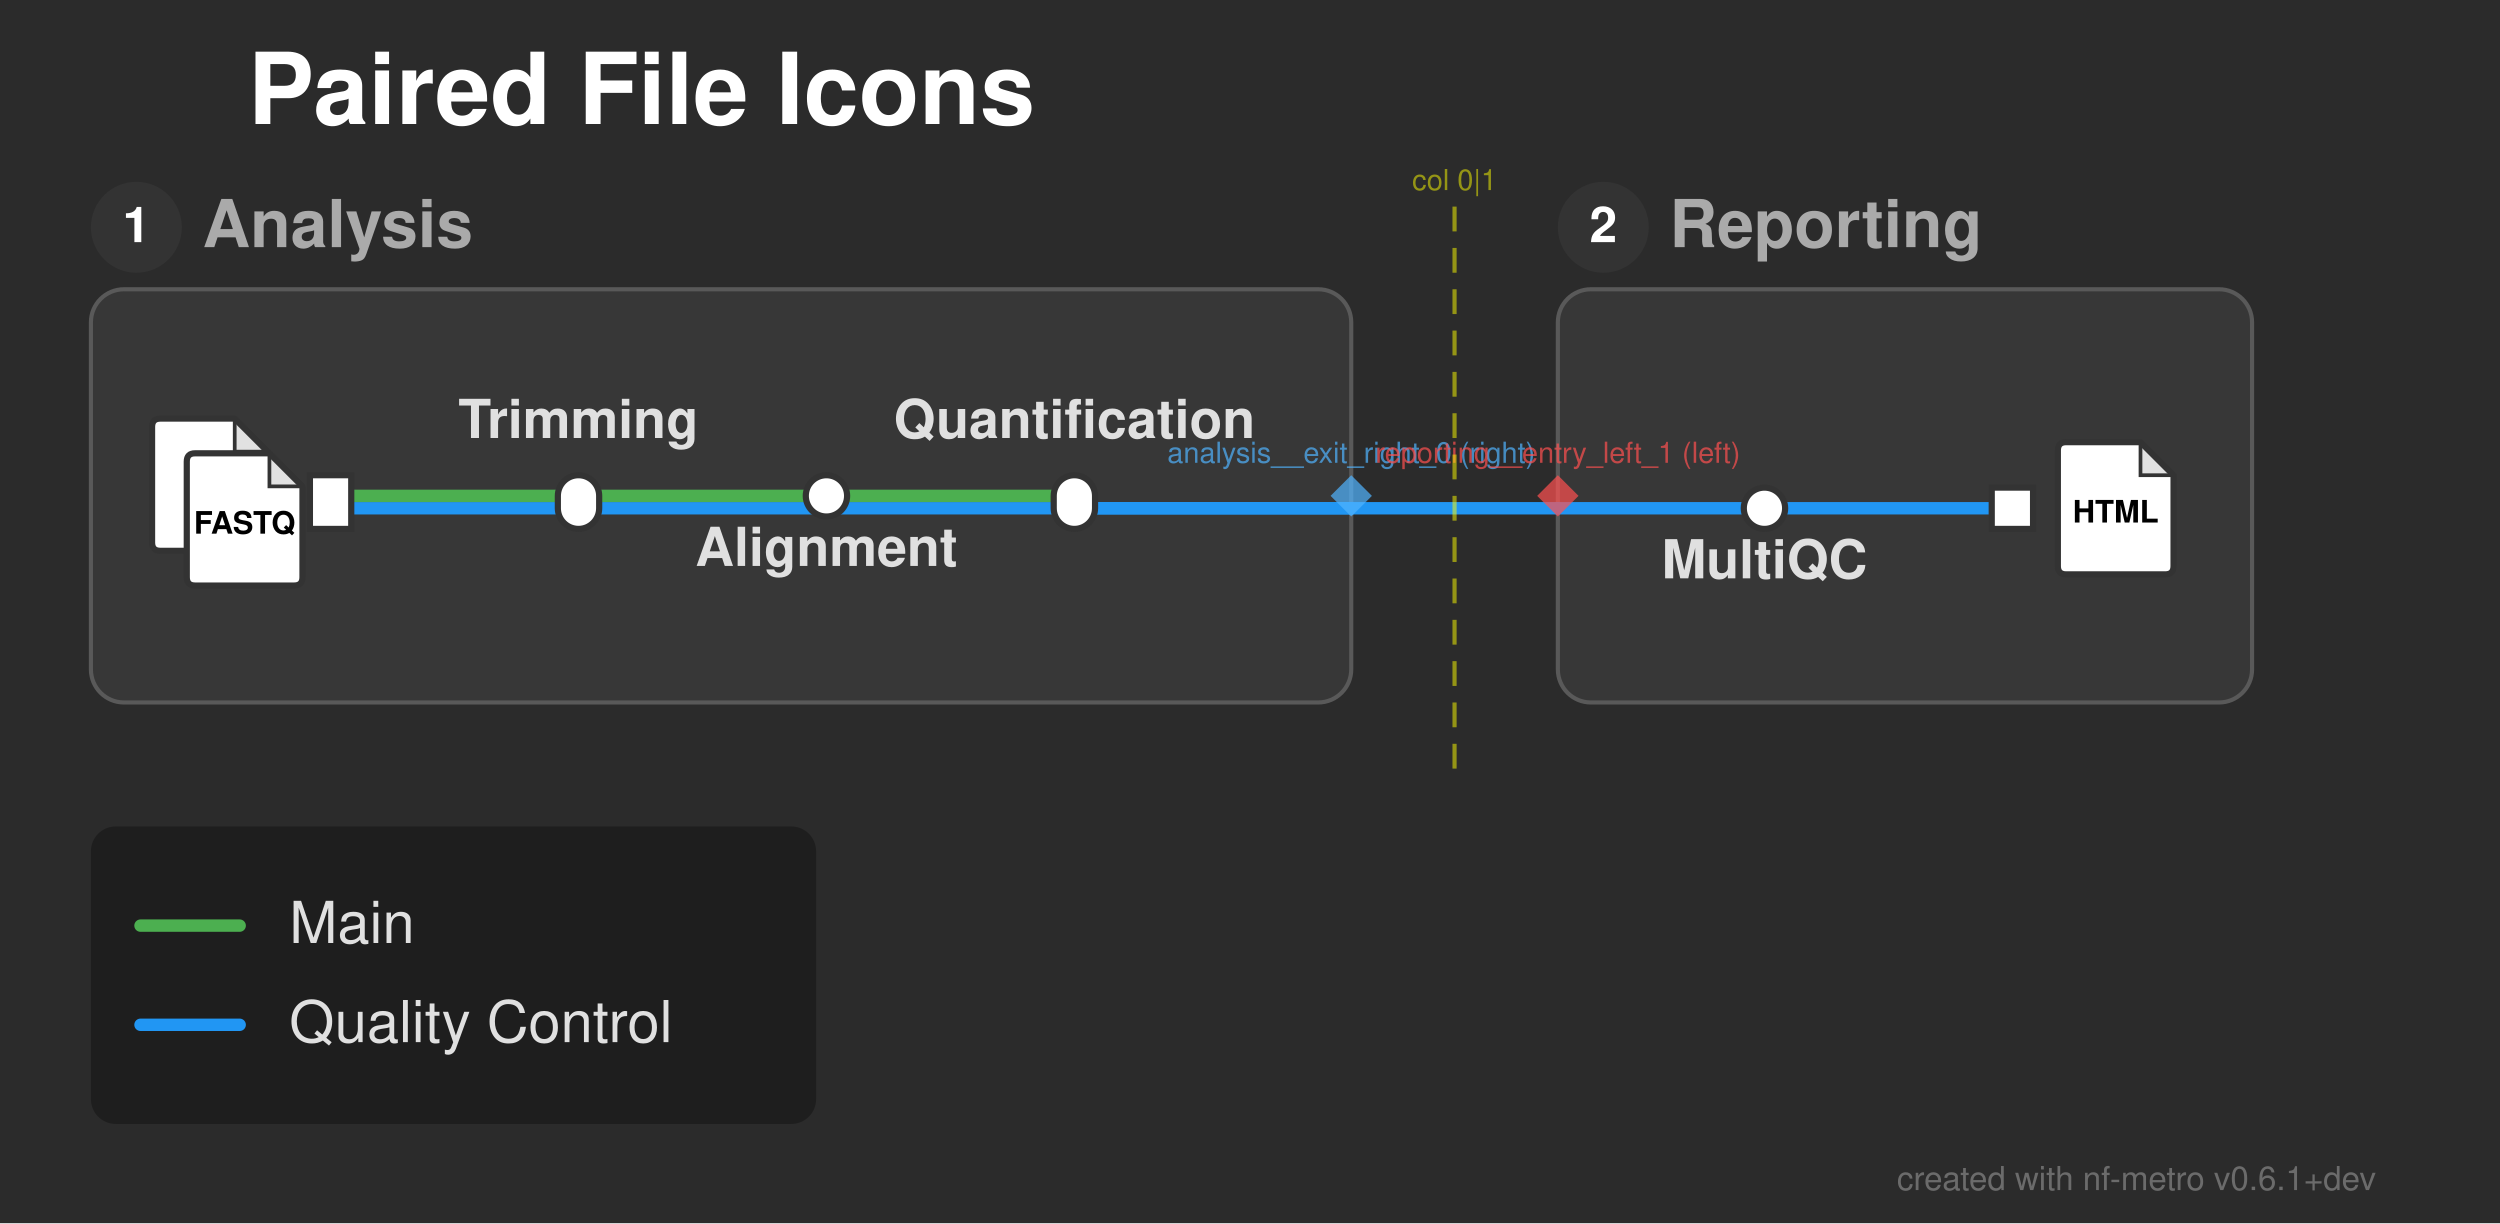
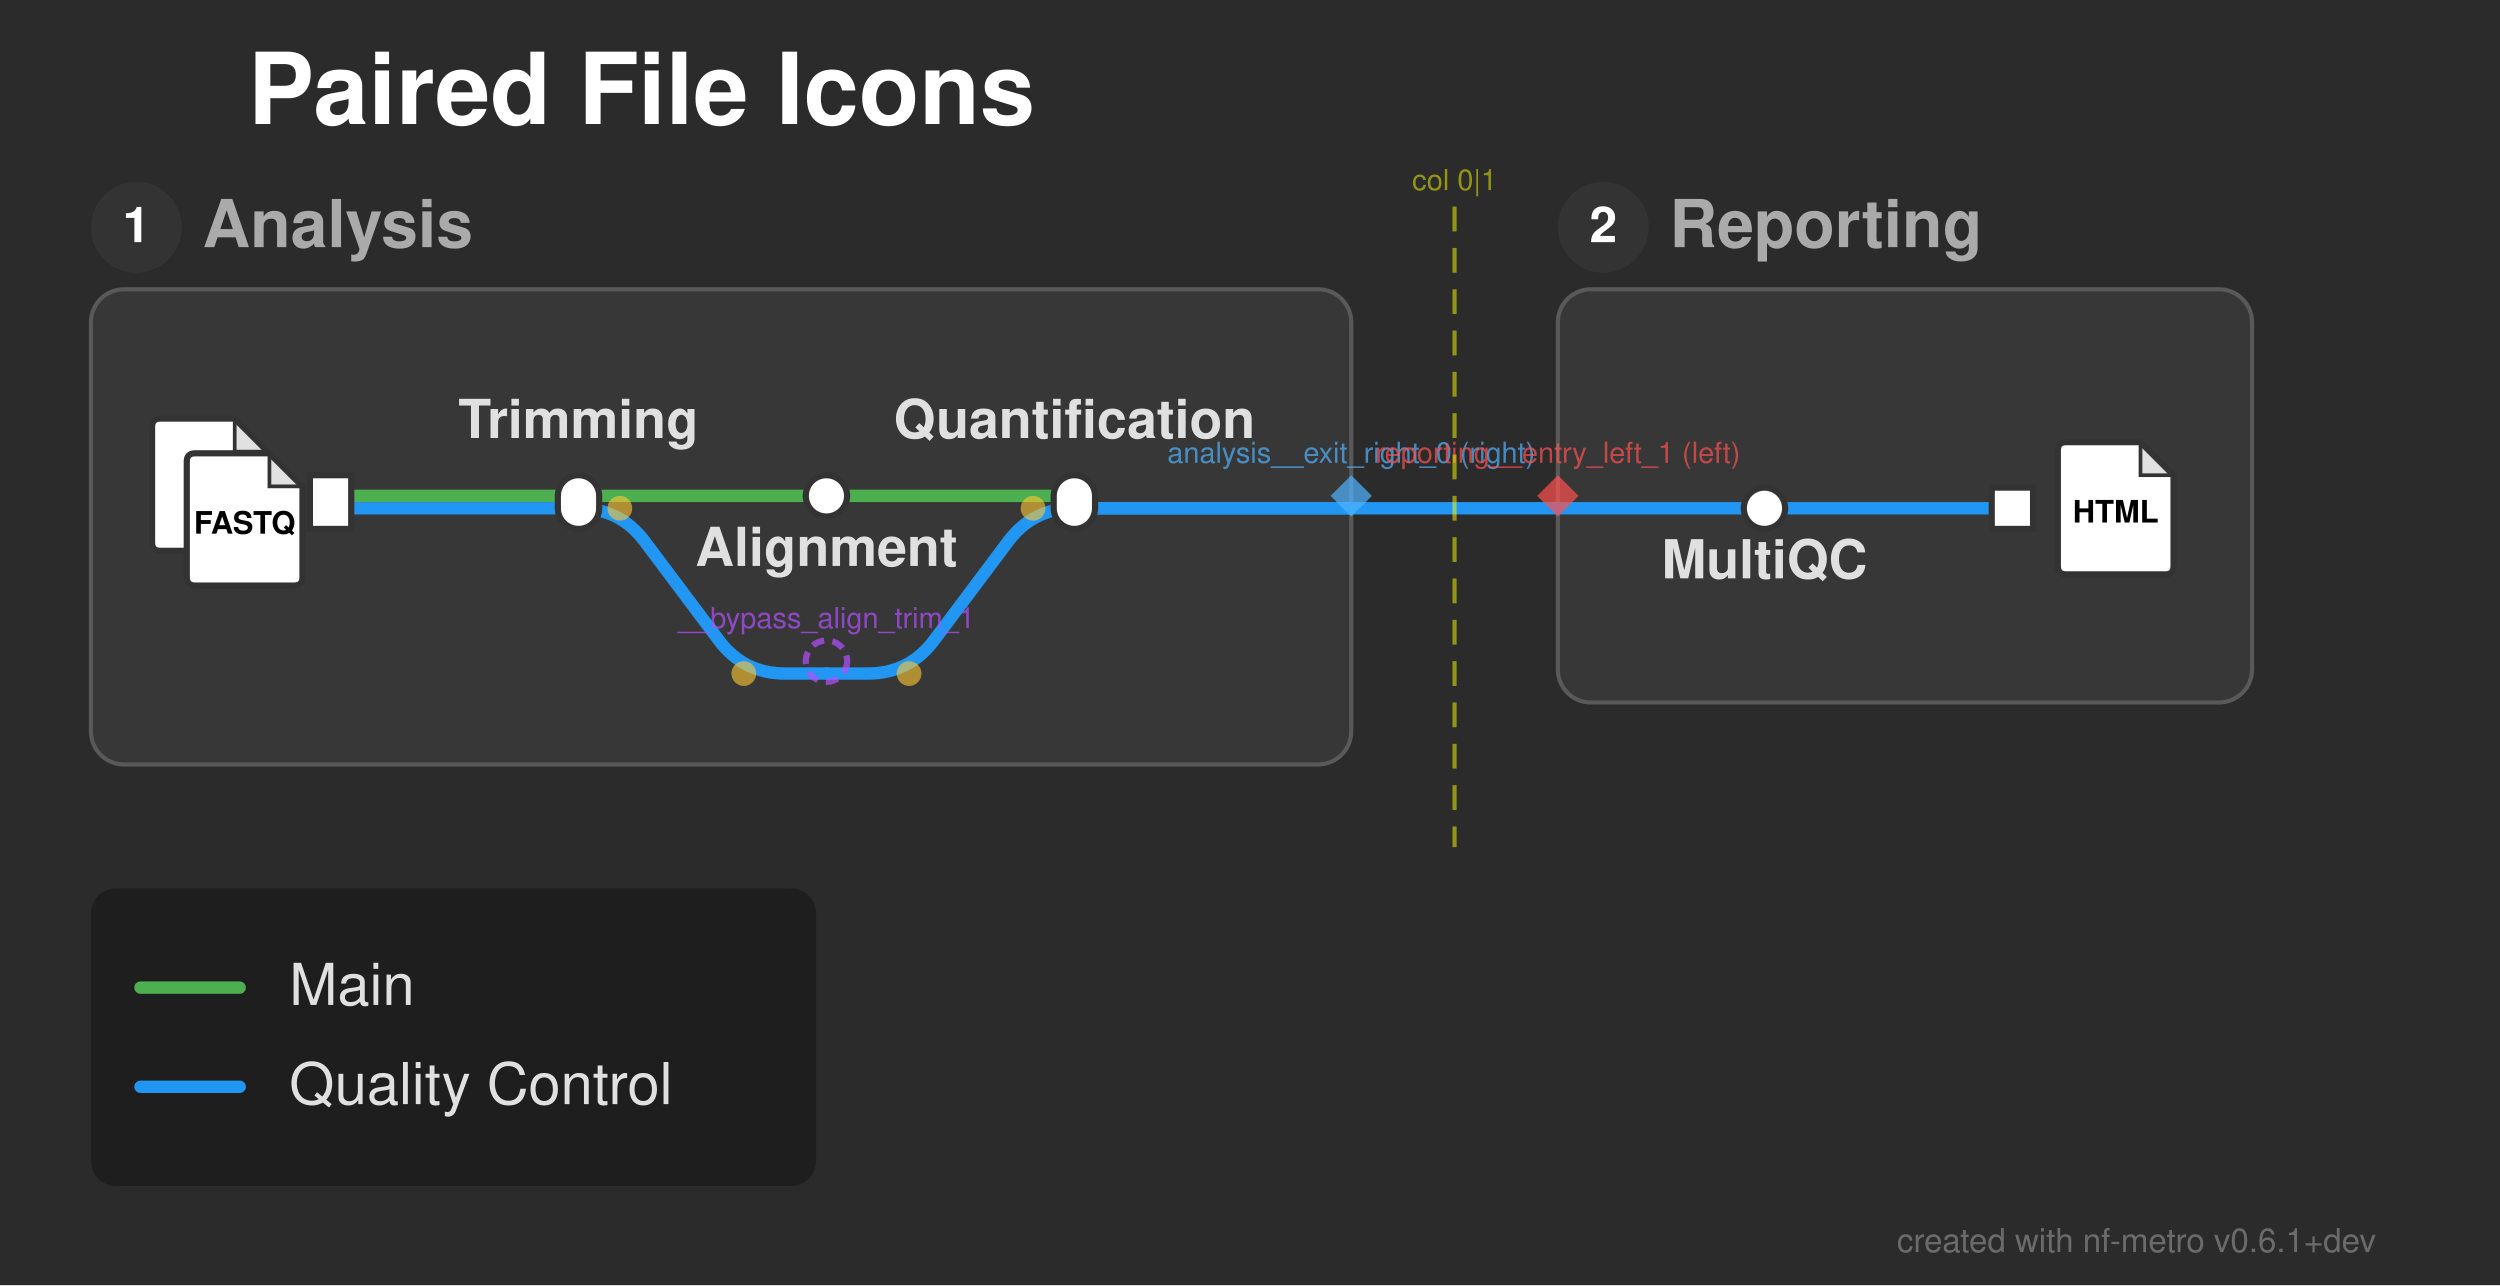
- <svg xmlns="http://www.w3.org/2000/svg" width="605" height="296" viewBox="0 0 605 296">
+ <svg xmlns="http://www.w3.org/2000/svg" width="605" height="311" viewBox="0 0 605 311">
  <defs>
</defs>
-   <rect x="0" y="0" width="605" height="296" fill="#2b2b2b" />
+   <rect x="0" y="0" width="605" height="311" fill="#2b2b2b" />
  <text x="60.0" y="30.0" font-size="24.0" fill="#ffffff" font-family="'Helvetica Neue', Helvetica, Arial, sans-serif" font-weight="bold" class="nf-metro-title">Paired File Icons</text>
-   <rect x="22.0" y="70.0" width="305.0" height="100.0" rx="8" ry="8" fill="#373737" stroke="#595959" stroke-width="1.0" />
+   <rect x="22.0" y="70.0" width="305.0" height="115.0" rx="8" ry="8" fill="#373737" stroke="#595959" stroke-width="1.0" />
  <circle cx="33.0" cy="55.0" r="11" fill="#333333" class="nf-metro-section-num-circle" />
  <text x="33.0" y="55.0" font-size="12" fill="#ffffff" font-family="'Helvetica Neue', Helvetica, Arial, sans-serif" font-weight="bold" text-anchor="middle" dy="0.3em">1</text>
  <text x="49.0" y="55.0" font-size="16.0" fill="#aaaaaa" font-family="'Helvetica Neue', Helvetica, Arial, sans-serif" font-weight="bold" dy="0.3em" class="nf-metro-section-label">Analysis</text>
  <rect x="377.0" y="70.0" width="168.0" height="100.0" rx="8" ry="8" fill="#373737" stroke="#595959" stroke-width="1.0" />
  <circle cx="388.0" cy="55.0" r="11" fill="#333333" class="nf-metro-section-num-circle" />
  <text x="388.0" y="55.0" font-size="12" fill="#ffffff" font-family="'Helvetica Neue', Helvetica, Arial, sans-serif" font-weight="bold" text-anchor="middle" dy="0.3em">2</text>
  <text x="404.0" y="55.0" font-size="16.0" fill="#aaaaaa" font-family="'Helvetica Neue', Helvetica, Arial, sans-serif" font-weight="bold" dy="0.3em" class="nf-metro-section-label">Reporting</text>
  <path d="M80.0,123.0 L140.0,123.0" stroke="#2196F3" stroke-width="3.0" stroke-linecap="round" class="metro-line-qc" />
  <path d="M427.0,123.0 L487.0,123.0" stroke="#2196F3" stroke-width="3.0" stroke-linecap="round" class="metro-line-qc" />
-   <path d="M140.0,123.0 L327.0,123.0" stroke="#2196F3" stroke-width="3.0" stroke-linecap="round" class="metro-line-qc" />
  <path d="M377.0,123.0 L427.0,123.0" stroke="#2196F3" stroke-width="3.0" stroke-linecap="round" class="metro-line-qc" />
  <path d="M260.0,123.0 L327.0,123.0" stroke="#2196F3" stroke-width="3.0" stroke-linecap="round" class="metro-line-qc" />
  <path d="M327.0,123.0 L377.0,123.0" stroke="#2196F3" stroke-width="3.0" stroke-linecap="round" class="metro-line-qc" />
+   <path d="M140.0,123.0 L140.0,123.0 Q150.0,123.0,156.0,131.0 L174.0,155.0 Q180.0,163.0,190.0,163.0 L200.0,163.0" stroke="#2196F3" stroke-width="3.0" fill="none" stroke-linecap="round" stroke-linejoin="round" class="metro-line-qc" />
+   <path d="M200.0,163.0 L210.0,163.0 Q220.0,163.0,226.0,155.0 L244.0,131.0 Q250.0,123.0,260.0,123.0 L327.0,123.0" stroke="#2196F3" stroke-width="3.0" fill="none" stroke-linecap="round" stroke-linejoin="round" class="metro-line-qc" />
  <path d="M80.0,120.0 L140.0,120.0" stroke="#4CAF50" stroke-width="3.0" stroke-linecap="round" class="metro-line-main" />
  <path d="M140.0,120.0 L200.0,120.0" stroke="#4CAF50" stroke-width="3.0" stroke-linecap="round" class="metro-line-main" />
  <path d="M200.0,120.0 L260.0,120.0" stroke="#4CAF50" stroke-width="3.0" stroke-linecap="round" class="metro-line-main" />
  <rect x="75.0" y="115.0" width="10.0" height="13.0" fill="#ffffff" stroke="#333333" stroke-width="1.5" />
  <path d="M38.8,101.3 L56.8,101.3 L64.8,109.3 L64.8,131.3 Q64.8,133.3,62.8,133.3 L38.8,133.3 Q36.8,133.3,36.8,131.3 L36.8,103.3 Q36.8,101.3,38.8,101.3 Z" fill="#ffffff" stroke="#333333" stroke-width="1.5" stroke-linejoin="round" />
  <path d="M56.8,101.3 L56.8,109.3 L64.8,109.3 Z" fill="#333333" opacity="0.15" stroke="none" />
  <path d="M56.8,101.3 L56.8,109.3 L64.8,109.3" fill="none" stroke="#333333" stroke-width="0.9" />
  <text x="50.8" y="118.5" font-size="7.5" fill="#000000" font-family="'Helvetica Neue', Helvetica, Arial, sans-serif" font-weight="bold" text-anchor="middle" dy="0.3em" />
  <path d="M47.2,109.7 L65.2,109.7 L73.2,117.7 L73.2,139.7 Q73.2,141.7,71.2,141.7 L47.2,141.7 Q45.2,141.7,45.2,139.7 L45.2,111.7 Q45.2,109.7,47.2,109.7 Z" fill="#ffffff" stroke="#333333" stroke-width="1.5" stroke-linejoin="round" />
  <path d="M65.2,109.7 L65.2,117.7 L73.2,117.7 Z" fill="#333333" opacity="0.15" stroke="none" />
  <path d="M65.2,109.7 L65.2,117.7 L73.2,117.7" fill="none" stroke="#333333" stroke-width="0.9" />
  <text x="59.2" y="126.9" font-size="7.5" fill="#000000" font-family="'Helvetica Neue', Helvetica, Arial, sans-serif" font-weight="bold" text-anchor="middle" dy="0.3em">FASTQ</text>
  <rect x="135.0" y="115.0" width="10.0" height="13.0" rx="5.0" ry="5.0" fill="#ffffff" stroke="#333333" stroke-width="1.5" />
  <rect x="195.0" y="115.0" width="10.0" height="10.0" rx="5.0" ry="5.0" fill="#ffffff" stroke="#333333" stroke-width="1.5" />
  <rect x="255.0" y="115.0" width="10.0" height="13.0" rx="5.0" ry="5.0" fill="#ffffff" stroke="#333333" stroke-width="1.5" />
  <rect x="422.0" y="118.0" width="10.0" height="10.0" rx="5.0" ry="5.0" fill="#ffffff" stroke="#333333" stroke-width="1.5" />
  <rect x="482.0" y="118.0" width="10.0" height="10.0" fill="#ffffff" stroke="#333333" stroke-width="1.5" />
  <path d="M500.0,107.0 L518.0,107.0 L526.0,115.0 L526.0,137.0 Q526.0,139.0,524.0,139.0 L500.0,139.0 Q498.0,139.0,498.0,137.0 L498.0,109.0 Q498.0,107.0,500.0,107.0 Z" fill="#ffffff" stroke="#333333" stroke-width="1.5" stroke-linejoin="round" />
  <path d="M518.0,107.0 L518.0,115.0 L526.0,115.0 Z" fill="#333333" opacity="0.15" stroke="none" />
  <path d="M518.0,107.0 L518.0,115.0 L526.0,115.0" fill="none" stroke="#333333" stroke-width="0.9" />
  <text x="512.0" y="124.2" font-size="7.5" fill="#000000" font-family="'Helvetica Neue', Helvetica, Arial, sans-serif" font-weight="bold" text-anchor="middle" dy="0.3em">HTML</text>
  <text x="427.0" y="134.0" font-size="13.0" fill="#e0e0e0" font-family="'Helvetica Neue', Helvetica, Arial, sans-serif" font-weight="bold" text-anchor="middle" dominant-baseline="hanging">MultiQC</text>
  <text x="140.0" y="106.0" font-size="13.0" fill="#e0e0e0" font-family="'Helvetica Neue', Helvetica, Arial, sans-serif" font-weight="bold" text-anchor="middle" dominant-baseline="auto">Trimming</text>
  <text x="200.0" y="131.0" font-size="13.0" fill="#e0e0e0" font-family="'Helvetica Neue', Helvetica, Arial, sans-serif" font-weight="bold" text-anchor="middle" dominant-baseline="hanging">Alignment</text>
  <text x="260.0" y="106.0" font-size="13.0" fill="#e0e0e0" font-family="'Helvetica Neue', Helvetica, Arial, sans-serif" font-weight="bold" text-anchor="middle" dominant-baseline="auto">Quantification</text>
+   <circle cx="150.0" cy="123.0" r="3.0" fill="rgba(255, 200, 50, 0.6)" />
+   <circle cx="180.0" cy="163.0" r="3.0" fill="rgba(255, 200, 50, 0.6)" />
+   <circle cx="220.0" cy="163.0" r="3.0" fill="rgba(255, 200, 50, 0.6)" />
+   <circle cx="250.0" cy="123.0" r="3.0" fill="rgba(255, 200, 50, 0.6)" />
  <path d="M327.0,115.0 L332.0,120.0 L327.0,125.0 L322.0,120.0 Z" fill="rgba(80, 180, 255, 0.7)" stroke="none" />
  <text x="327.0" y="112.0" font-size="7" fill="rgba(80, 180, 255, 0.7)" font-family="'Helvetica Neue', Helvetica, Arial, sans-serif" text-anchor="middle" dominant-baseline="auto">analysis__exit_right_0 (right)</text>
  <path d="M377.0,115.0 L382.0,120.0 L377.0,125.0 L372.0,120.0 Z" fill="rgba(255, 80, 80, 0.7)" stroke="none" />
  <text x="377.0" y="112.0" font-size="7" fill="rgba(255, 80, 80, 0.7)" font-family="'Helvetica Neue', Helvetica, Arial, sans-serif" text-anchor="middle" dominant-baseline="auto">reporting__entry_left_1 (left)</text>
-   <path d="M352.0,50.0 L352.0,190.0" stroke="rgba(255, 255, 0, 0.5)" stroke-width="1" stroke-dasharray="6,4" />
+   <path d="M352.0,50.0 L352.0,205.0" stroke="rgba(255, 255, 0, 0.5)" stroke-width="1" stroke-dasharray="6,4" />
  <text x="352.0" y="46.0" font-size="7" fill="rgba(255, 255, 0, 0.5)" font-family="'Helvetica Neue', Helvetica, Arial, sans-serif" text-anchor="middle">col 0|1</text>
-   <rect x="22.0" y="200.0" width="175.5" height="72.0" rx="6" ry="6" fill="rgba(0, 0, 0, 0.3)" />
-   <path d="M34.0,224.0 L58.0,224.0" stroke="#4CAF50" stroke-width="3.0" stroke-linecap="round" />
-   <text x="70.0" y="224.0" font-size="14.0" fill="#e0e0e0" font-family="'Helvetica Neue', Helvetica, Arial, sans-serif" dy="0.3em">Main</text>
-   <path d="M34.0,248.0 L58.0,248.0" stroke="#2196F3" stroke-width="3.0" stroke-linecap="round" />
-   <text x="70.0" y="248.0" font-size="14.0" fill="#e0e0e0" font-family="'Helvetica Neue', Helvetica, Arial, sans-serif" dy="0.3em">Quality Control</text>
-   <text x="575.0" y="288.0" font-size="8" fill="rgba(150, 150, 150, 0.6)" font-family="'Helvetica Neue', Helvetica, Arial, sans-serif" text-anchor="end">created with nf-metro v0.6.1+dev</text>
+   <circle cx="200.0" cy="160.0" r="5" fill="none" stroke="rgba(180, 80, 255, 0.7)" stroke-width="1.5" stroke-dasharray="3,2" />
+   <text x="200.0" y="152.0" font-size="7" fill="rgba(180, 80, 255, 0.7)" font-family="'Helvetica Neue', Helvetica, Arial, sans-serif" text-anchor="middle" dominant-baseline="auto">__bypass_align_trim_1</text>
+   <rect x="22.0" y="215.0" width="175.5" height="72.0" rx="6" ry="6" fill="rgba(0, 0, 0, 0.3)" />
+   <path d="M34.0,239.0 L58.0,239.0" stroke="#4CAF50" stroke-width="3.0" stroke-linecap="round" />
+   <text x="70.0" y="239.0" font-size="14.0" fill="#e0e0e0" font-family="'Helvetica Neue', Helvetica, Arial, sans-serif" dy="0.3em">Main</text>
+   <path d="M34.0,263.0 L58.0,263.0" stroke="#2196F3" stroke-width="3.0" stroke-linecap="round" />
+   <text x="70.0" y="263.0" font-size="14.0" fill="#e0e0e0" font-family="'Helvetica Neue', Helvetica, Arial, sans-serif" dy="0.3em">Quality Control</text>
+   <text x="575.0" y="303.0" font-size="8" fill="rgba(150, 150, 150, 0.6)" font-family="'Helvetica Neue', Helvetica, Arial, sans-serif" text-anchor="end">created with nf-metro v0.6.1+dev</text>
</svg>
